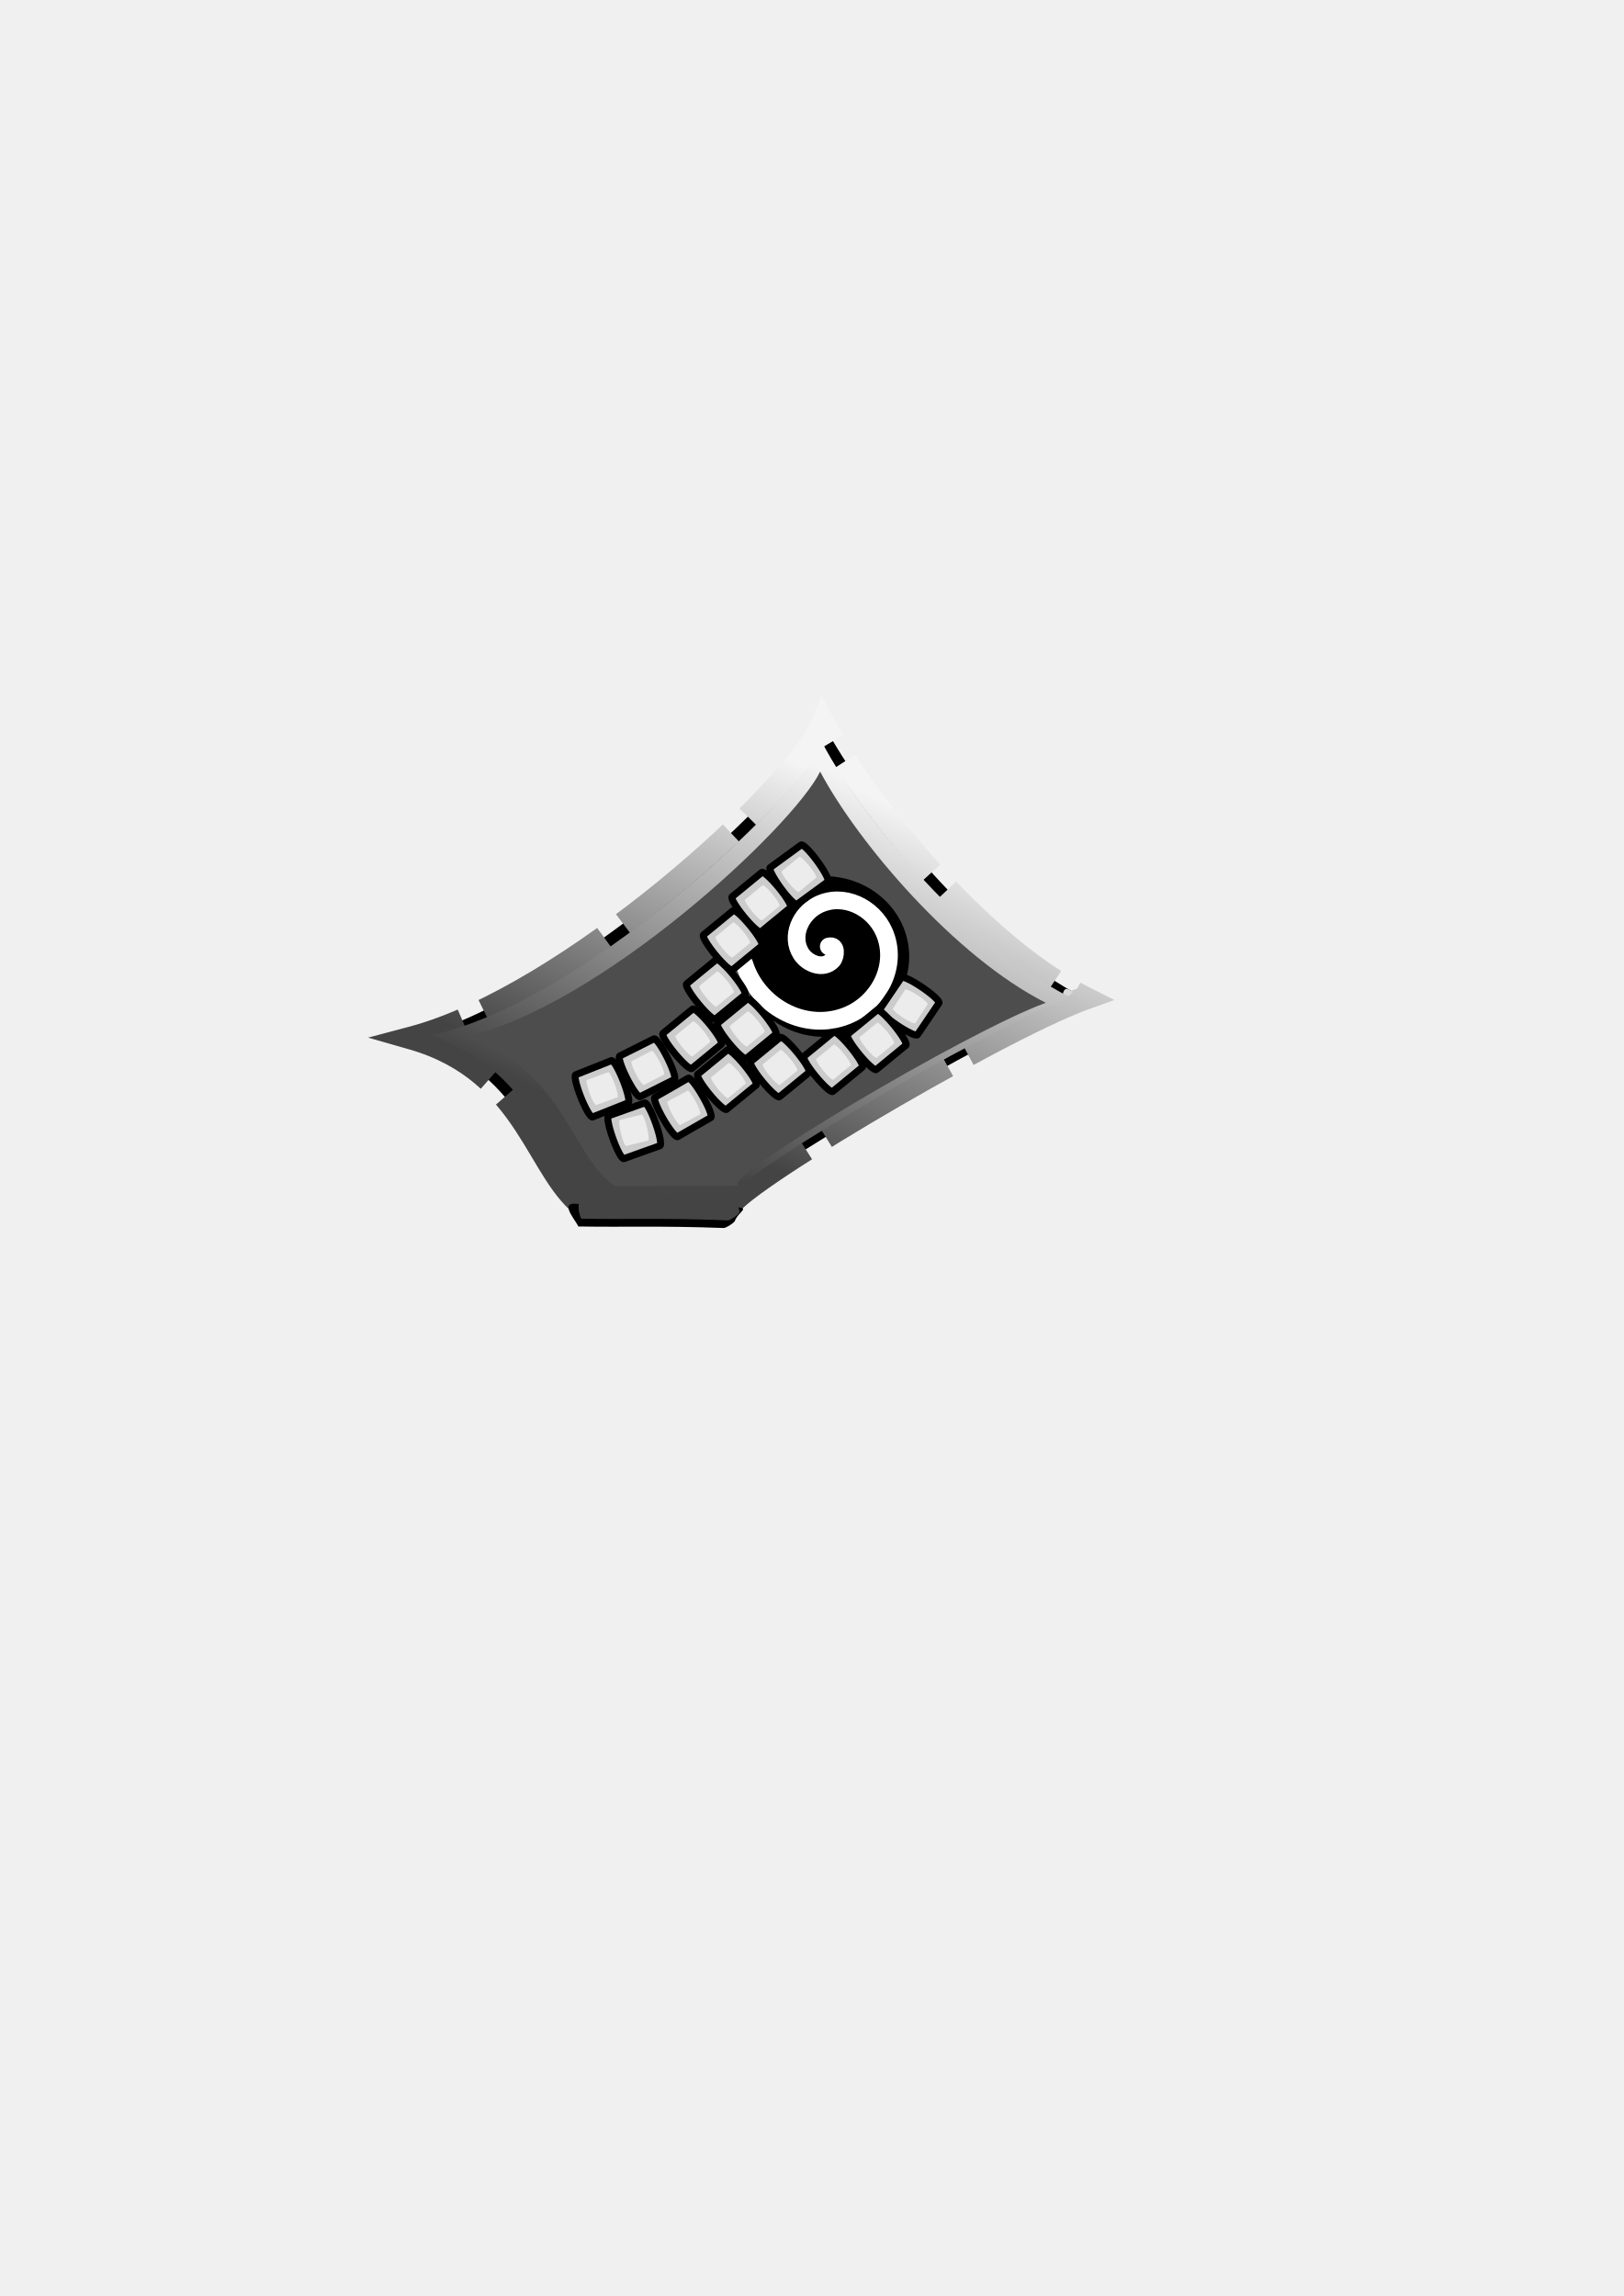
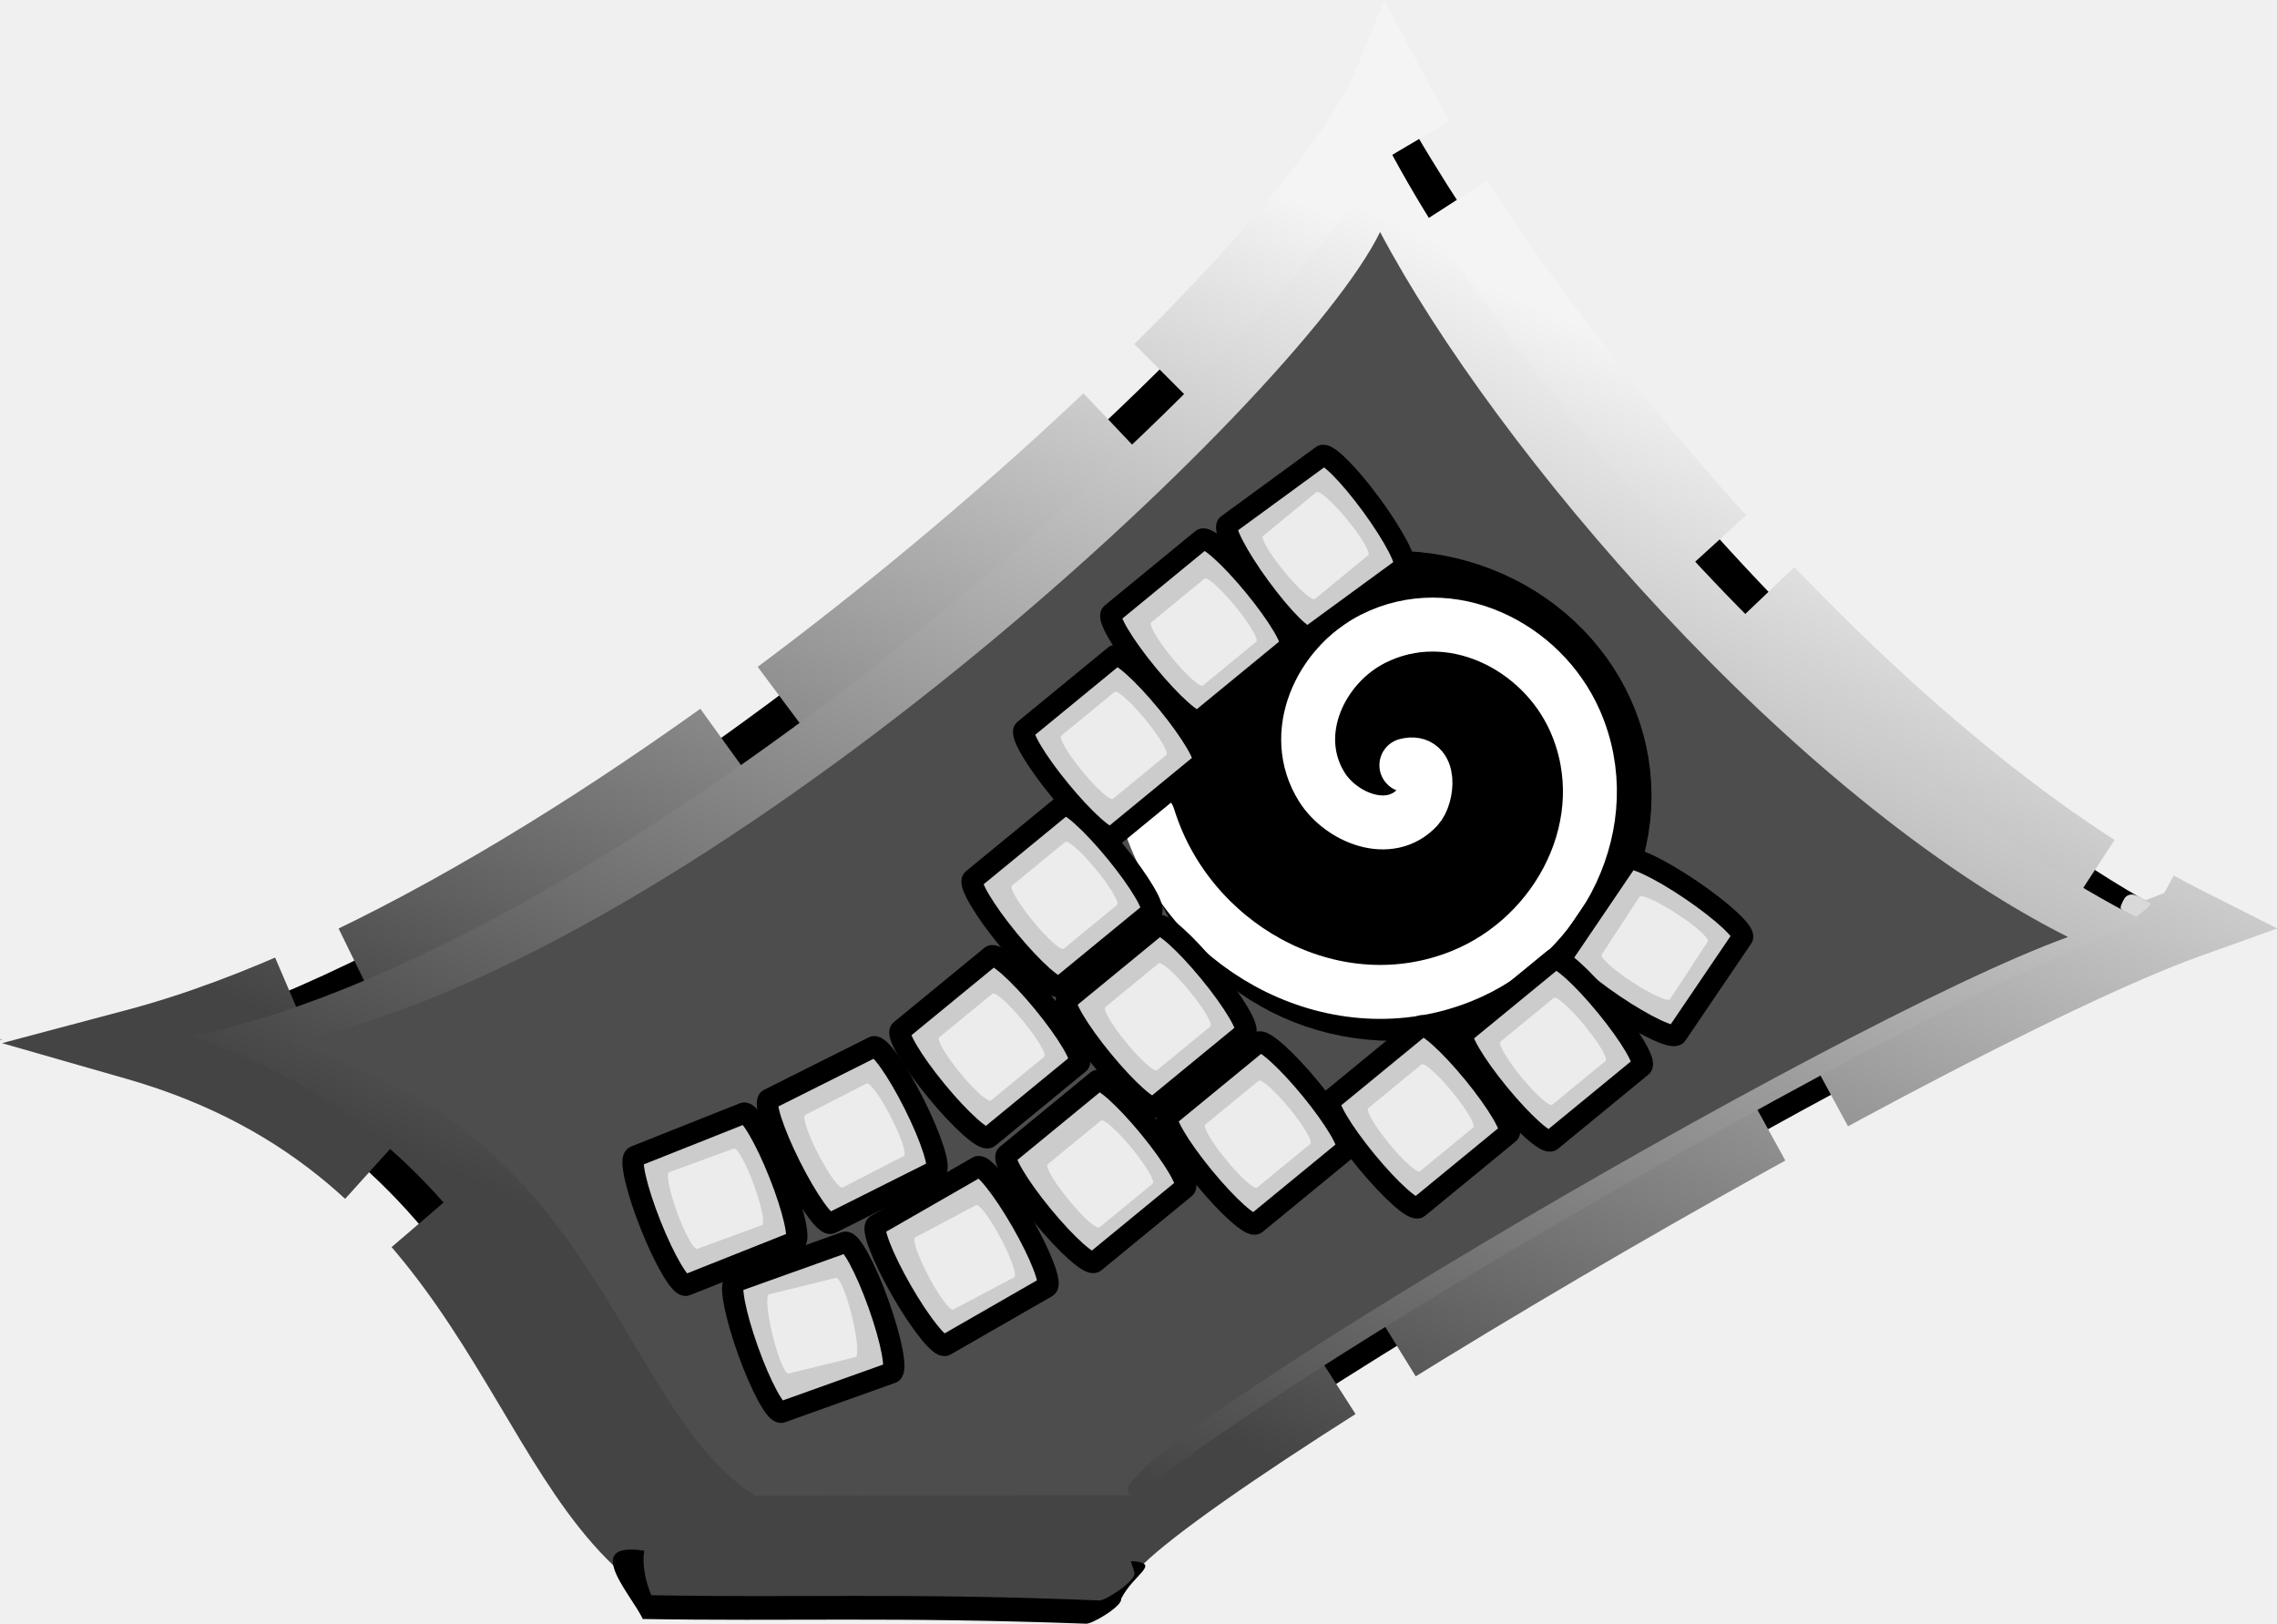
- <svg xmlns="http://www.w3.org/2000/svg" xmlns:xlink="http://www.w3.org/1999/xlink" width="210mm" height="297mm" id="svg20632" version="1.1">
+ <svg xmlns="http://www.w3.org/2000/svg" xmlns:xlink="http://www.w3.org/1999/xlink" width="96.596mm" height="68.881mm" id="svg20632" version="1.1">
  <defs id="defs20634">
    <linearGradient xlink:href="#linearGradient6288" id="linearGradient6770" gradientUnits="userSpaceOnUse" gradientTransform="translate(-2428.467,-608.9006)" x1="-1578.846" y1="750.077" x2="-1662.808" y2="932.706" />
    <linearGradient id="linearGradient6288">
      <stop id="stop6298" offset="0" style="stop-color:#f4f4f4;stop-opacity:1;" />
      <stop style="stop-color:#444444;stop-opacity:1;" offset="1" id="stop6292" />
    </linearGradient>
    <linearGradient xlink:href="#linearGradient6288" id="linearGradient6768" gradientUnits="userSpaceOnUse" gradientTransform="translate(-2428.467,-608.9006)" x1="-1588.09" y1="749.23" x2="-1664.673" y2="918.881" />
-     <linearGradient xlink:href="#linearGradient6288" id="linearGradient4294" gradientUnits="userSpaceOnUse" gradientTransform="matrix(0.9999724,-7.4244406e-3,7.4244406e-3,0.9999724,1984.643,-382.4945)" x1="-1578.846" y1="750.077" x2="-1662.808" y2="932.706" />
-     <linearGradient xlink:href="#linearGradient6288" id="linearGradient4297" gradientUnits="userSpaceOnUse" gradientTransform="matrix(0.9999724,-7.4244406e-3,7.4244406e-3,0.9999724,1984.643,-382.4945)" x1="-1588.09" y1="749.23" x2="-1664.673" y2="918.881" />
+     <linearGradient xlink:href="#linearGradient6288" id="linearGradient4294" gradientUnits="userSpaceOnUse" gradientTransform="rotate(-0.425393,-50523.875,-267499.92)" x1="-1578.846" y1="750.077" x2="-1662.808" y2="932.706" />
+     <linearGradient xlink:href="#linearGradient6288" id="linearGradient4297" gradientUnits="userSpaceOnUse" gradientTransform="rotate(-0.425393,-50523.875,-267499.92)" x1="-1588.09" y1="749.23" x2="-1664.673" y2="918.881" />
    <linearGradient xlink:href="#linearGradient6288" id="linearGradient4353" gradientUnits="userSpaceOnUse" x1="522.185" y1="492.167" x2="221.559" y2="510.249" />
  </defs>
-   <g id="layer1">
+   <g id="layer1" transform="translate(-179.632,-340.0411)">
    <g id="g2491">
      <g id="g4307">
        <path style="fill:#000000;fill-opacity:1;fill-rule:evenodd;stroke:url(#linearGradient4297);stroke-width:11.486;stroke-linecap:butt;stroke-linejoin:miter;stroke-miterlimit:4;stroke-dasharray:68.916, 11.486;stroke-dashoffset:0;stroke-opacity:1;marker-start:none" d="m 287.543,591.295 c -25.222,-16.041 -28.291,-67.253 -86.011,-83.794 76.243,-20.256 187.397,-121.226 200.73,-153.919 21.183,40.018 76.766,108.59 127.986,134.427 -43.247,15.524 -186.549,100.458 -172.967,103.18" id="path6726" />
        <path style="fill:none;fill-rule:evenodd;stroke:#808080;stroke-width:0.1;stroke-linecap:butt;stroke-linejoin:miter;stroke-miterlimit:4;stroke-dasharray:none;stroke-opacity:1" d="m 179.633,506.695 c 0.049,6.9e-4 0.171,0.002 0.254,0.004 0.015,2.1e-4 0.029,4.1e-4 0.044,6.2e-4" id="path7897" />
        <path style="fill:url(#linearGradient4294);fill-opacity:1;fill-rule:evenodd;stroke:none;stroke-width:11.486;stroke-linecap:butt;stroke-linejoin:miter;stroke-miterlimit:4;stroke-dasharray:68.914, 11.486;stroke-dashoffset:0;stroke-opacity:1;marker-start:none" d="m 290.854,586.804 c -24.006,-15.267 -26.638,-62.356 -80.489,-80.593 72.549,-15.193 177.45,-113.068 191.825,-142.6 20.162,38.089 72.292,99.457 121.043,124.048 -41.162,14.776 -177.556,95.615 -164.628,98.206" id="path6728" />
        <path style="fill:#4d4d4d;fill-opacity:1;fill-rule:evenodd;stroke:none;stroke-width:11.486;stroke-linecap:butt;stroke-linejoin:miter;stroke-miterlimit:4;stroke-dasharray:68.914, 11.486;stroke-dashoffset:0;stroke-opacity:1;marker-start:none" d="m 300.71,579.86 c -21.875,-13.913 -24.537,-58.33 -74.599,-72.676 66.111,-13.844 161.701,-103.033 174.801,-129.945 18.373,34.708 65.877,90.63 110.301,113.039 -37.509,13.464 -161.798,87.129 -150.018,89.49" id="path6730" />
        <ellipse style="fill:#000000;stroke:#000000;stroke-width:18;stroke-linecap:square;paint-order:markers stroke fill" id="path1638" cx="403" cy="467.639" rx="32.432" ry="30.283" />
        <path style="fill:none;fill-rule:evenodd;stroke:#ffffff;stroke-width:7.5;stroke-linecap:round;stroke-linejoin:miter;stroke-miterlimit:4;stroke-dasharray:none;stroke-opacity:1" id="path6732" d="m -1841.792,591.638 c 3.628,0.36 1.305,5.069 -0.599,6.031 -5.158,2.607 -10.439,-2.408 -11.463,-7.228 -1.831,-8.622 5.719,-15.995 13.857,-16.895 11.942,-1.321 21.653,9.054 22.327,20.486 0.899,15.237 -12.393,27.351 -27.115,27.759 -18.526,0.514 -33.069,-15.734 -33.192,-33.744 -0,-0.705 0.011,-1.411 0.047,-2.115" transform="matrix(1.081431,-0.4011848,0.4011848,1.081431,2159.544,-915.9844)" />
        <g id="g6734" transform="matrix(0.9060636,0.3613978,-0.3613978,0.9060636,2150.533,295.019)" style="fill:#e6e6e6">
          <rect transform="matrix(-0.8757396,-0.4827838,-0.4829096,0.8756702,0,0)" ry="1.767" rx="18.522" y="1537.923" x="959.762" height="22.774" width="22.778" id="rect6736" style="opacity:1;fill:#cccccc;fill-opacity:1;stroke:#000000;stroke-width:3.5;stroke-miterlimit:4;stroke-dasharray:none;stroke-dashoffset:0;stroke-opacity:1" />
          <rect transform="matrix(-0.9767069,-0.2145779,-0.2147181,0.9766761,0,0)" ry="1.767" rx="18.522" y="1137.089" x="1322.746" height="22.774" width="22.778" id="rect6738" style="opacity:1;fill:#cccccc;fill-opacity:1;stroke:#000000;stroke-width:3.5;stroke-miterlimit:4;stroke-dasharray:none;stroke-dashoffset:0;stroke-opacity:1" />
          <rect transform="matrix(-0.8757396,-0.4827838,-0.4829096,0.8756702,0,0)" ry="1.767" rx="18.522" y="1515.588" x="944.866" height="22.774" width="22.778" id="rect6740" style="opacity:1;fill:#cccccc;fill-opacity:1;stroke:#000000;stroke-width:3.5;stroke-miterlimit:4;stroke-dasharray:none;stroke-dashoffset:0;stroke-opacity:1" />
          <rect transform="matrix(-0.8757396,-0.4827838,-0.4829096,0.8756702,0,0)" ry="1.767" rx="18.522" y="1538.586" x="985.132" height="22.774" width="22.778" id="rect6742" style="opacity:1;fill:#cccccc;fill-opacity:1;stroke:#000000;stroke-width:3.5;stroke-miterlimit:4;stroke-dasharray:none;stroke-dashoffset:0;stroke-opacity:1" />
          <rect transform="matrix(-0.8757396,-0.4827838,-0.4829096,0.8756702,0,0)" ry="1.767" rx="18.522" y="1491.742" x="939.518" height="22.774" width="22.778" id="rect6744" style="opacity:1;fill:#cccccc;fill-opacity:1;stroke:#000000;stroke-width:3.5;stroke-miterlimit:4;stroke-dasharray:none;stroke-dashoffset:0;stroke-opacity:1" />
          <rect transform="matrix(-0.8757396,-0.4827838,-0.4829096,0.8756702,0,0)" ry="1.767" rx="18.522" y="1537.97" x="1010.241" height="22.774" width="22.778" id="rect6746" style="opacity:1;fill:#cccccc;fill-opacity:1;stroke:#000000;stroke-width:3.5;stroke-miterlimit:4;stroke-dasharray:none;stroke-dashoffset:0;stroke-opacity:1" />
          <rect transform="matrix(-0.8757396,-0.4827838,-0.4829096,0.8756702,0,0)" ry="1.767" rx="18.522" y="1515.828" x="1023.853" height="22.774" width="22.778" id="rect6748" style="opacity:1;fill:#cccccc;fill-opacity:1;stroke:#000000;stroke-width:3.5;stroke-miterlimit:4;stroke-dasharray:none;stroke-dashoffset:0;stroke-opacity:1" />
          <rect transform="matrix(-0.8757396,-0.4827838,-0.4829096,0.8756702,0,0)" ry="1.767" rx="18.522" y="1492.63" x="1029.535" height="22.774" width="22.778" id="rect6750" style="opacity:1;fill:#cccccc;fill-opacity:1;stroke:#000000;stroke-width:3.5;stroke-miterlimit:4;stroke-dasharray:none;stroke-dashoffset:0;stroke-opacity:1" />
          <rect transform="matrix(-0.847359,-0.5310204,-0.5311422,0.8472827,0,0)" ry="1.767" rx="18.522" y="1525.127" x="943.736" height="22.774" width="22.778" id="rect6752" style="opacity:1;fill:#cccccc;fill-opacity:1;stroke:#000000;stroke-width:3.5;stroke-miterlimit:4;stroke-dasharray:none;stroke-dashoffset:0;stroke-opacity:1" />
          <rect transform="matrix(-0.8757396,-0.4827838,-0.4829096,0.8756702,0,0)" ry="1.767" rx="18.522" y="1562.879" x="998.591" height="22.774" width="22.778" id="rect6754" style="opacity:1;fill:#cccccc;fill-opacity:1;stroke:#000000;stroke-width:3.5;stroke-miterlimit:4;stroke-dasharray:none;stroke-dashoffset:0;stroke-opacity:1" />
          <rect transform="matrix(-0.8757396,-0.4827838,-0.4829096,0.8756702,0,0)" ry="1.767" rx="18.522" y="1562.423" x="971.699" height="22.774" width="22.778" id="rect6756" style="opacity:1;fill:#cccccc;fill-opacity:1;stroke:#000000;stroke-width:3.5;stroke-miterlimit:4;stroke-dasharray:none;stroke-dashoffset:0;stroke-opacity:1" />
          <rect transform="matrix(-0.7839127,-0.620871,-0.6209837,0.7838235,0,0)" ry="1.767" rx="18.522" y="1729.342" x="697.002" height="22.774" width="22.778" id="rect6758" style="opacity:1;fill:#cccccc;fill-opacity:1;stroke:#000000;stroke-width:3.5;stroke-miterlimit:4;stroke-dasharray:none;stroke-dashoffset:0;stroke-opacity:1" />
          <rect transform="matrix(-0.7474145,-0.664358,-0.6644652,0.7473192,0,0)" ry="1.767" rx="18.522" y="1773.909" x="622.893" height="22.774" width="22.778" id="rect6760" style="opacity:1;fill:#cccccc;fill-opacity:1;stroke:#000000;stroke-width:3.5;stroke-miterlimit:4;stroke-dasharray:none;stroke-dashoffset:0;stroke-opacity:1" />
          <rect transform="matrix(-0.6616868,-0.7497803,-0.7498753,0.6615792,0,0)" ry="1.767" rx="18.522" y="1854.163" x="374.984" height="22.774" width="22.778" id="rect6762" style="opacity:1;fill:#cccccc;fill-opacity:1;stroke:#000000;stroke-width:3.5;stroke-miterlimit:4;stroke-dasharray:none;stroke-dashoffset:0;stroke-opacity:1" />
          <rect transform="matrix(-0.6874343,-0.7262466,-0.7263451,0.6873302,0,0)" ry="1.767" rx="18.522" y="1846.784" x="465.344" height="22.774" width="22.778" id="rect6764" style="opacity:1;fill:#cccccc;fill-opacity:1;stroke:#000000;stroke-width:3.5;stroke-miterlimit:4;stroke-dasharray:none;stroke-dashoffset:0;stroke-opacity:1" />
        </g>
        <path style="fill:#000000;fill-opacity:1;fill-rule:evenodd;stroke:none;stroke-width:1px;stroke-linecap:butt;stroke-linejoin:miter;stroke-opacity:1" d="m 282.687,599.618 c 23.445,0.403 39.953,-0.38 70.995,0.751 0.926,0.203 6.007,-2.875 5.696,-3.97 2.02,-4 6.387,-5.629 1.996,-6.042 -19.166,-0.785 -48.99,1.941 -74.905,-0.933 -15.516,-4.064 -5.598,6.137 -3.782,10.194 z" id="path2489" />
        <path style="fill:#444444;fill-opacity:1;fill-rule:evenodd;stroke:none;stroke-width:1px;stroke-linecap:butt;stroke-linejoin:miter;stroke-opacity:1" d="m 284.047,595.802 c 23.69,0.45 40.371,-0.424 71.737,0.837 0.936,0.227 6.07,-3.203 5.756,-4.423 -2.506,-7.938 -1.756,-6.132 -5.056,-6.313 -19.366,-0.874 -42.429,1.744 -68.615,-1.458 -6.205,0.626 -5.657,6.837 -3.822,11.357 z" id="path6766" />
        <rect transform="matrix(-0.6345586,-0.7728747,-0.7729659,0.6344476,0,0)" ry="1.015" rx="10.637" y="30.372" x="-627.14" height="13.079" width="13.082" id="rect6820" style="fill:#ececec;fill-opacity:1;stroke:none;stroke-width:1.873;stroke-miterlimit:4;stroke-dasharray:none;stroke-dashoffset:0;stroke-opacity:1" />
        <rect transform="matrix(-0.6345586,-0.7728747,-0.7729659,0.6344476,0,0)" ry="1.015" rx="10.637" y="29.577" x="-602.589" height="13.079" width="13.082" id="rect6822" style="fill:#ececec;fill-opacity:1;stroke:none;stroke-width:1.873;stroke-miterlimit:4;stroke-dasharray:none;stroke-dashoffset:0;stroke-opacity:1" />
        <rect transform="matrix(-0.6345586,-0.7728747,-0.7729659,0.6344476,0,0)" ry="1.015" rx="10.637" y="8.213" x="-589.022" height="13.079" width="13.082" id="rect6824" style="fill:#ececec;fill-opacity:1;stroke:none;stroke-width:1.873;stroke-miterlimit:4;stroke-dasharray:none;stroke-dashoffset:0;stroke-opacity:1" />
        <rect transform="matrix(-0.6345586,-0.7728747,-0.7729659,0.6344476,0,0)" ry="1.015" rx="10.637" y="-14.452" x="-584.131" height="13.079" width="13.082" id="rect6826" style="fill:#ececec;fill-opacity:1;stroke:none;stroke-width:1.873;stroke-miterlimit:4;stroke-dasharray:none;stroke-dashoffset:0;stroke-opacity:1" />
        <rect transform="matrix(-0.6345586,-0.7728747,-0.7729659,0.6344476,0,0)" ry="1.015" rx="10.637" y="-37.13" x="-584.795" height="13.079" width="13.082" id="rect6828" style="fill:#ececec;fill-opacity:1;stroke:none;stroke-width:1.873;stroke-miterlimit:4;stroke-dasharray:none;stroke-dashoffset:0;stroke-opacity:1" />
        <rect transform="matrix(-0.8373556,-0.5466586,-0.5467789,0.837277,0,0)" ry="1.015" rx="10.637" y="162.24" x="-648.126" height="13.079" width="13.082" id="rect6830" style="fill:#ececec;fill-opacity:1;stroke:none;stroke-width:1.873;stroke-miterlimit:4;stroke-dasharray:none;stroke-dashoffset:0;stroke-opacity:1" />
        <rect transform="matrix(-0.6345586,-0.7728747,-0.7729659,0.6344476,0,0)" ry="1.015" rx="10.637" y="-15.085" x="-671.619" height="13.079" width="13.082" id="rect6832" style="fill:#ececec;fill-opacity:1;stroke:none;stroke-width:1.873;stroke-miterlimit:4;stroke-dasharray:none;stroke-dashoffset:0;stroke-opacity:1" />
        <rect transform="matrix(-0.6345586,-0.7728747,-0.7729659,0.6344476,0,0)" ry="1.015" rx="10.637" y="8.074" x="-666.409" height="13.079" width="13.082" id="rect6834" style="fill:#ececec;fill-opacity:1;stroke:none;stroke-width:1.873;stroke-miterlimit:4;stroke-dasharray:none;stroke-dashoffset:0;stroke-opacity:1" />
        <rect transform="matrix(-0.6345586,-0.7728747,-0.7729659,0.6344476,0,0)" ry="1.015" rx="10.637" y="29.921" x="-651.863" height="13.079" width="13.082" id="rect6836" style="fill:#ececec;fill-opacity:1;stroke:none;stroke-width:1.873;stroke-miterlimit:4;stroke-dasharray:none;stroke-dashoffset:0;stroke-opacity:1" />
        <rect transform="matrix(-0.6345586,-0.7728747,-0.7729659,0.6344476,0,0)" ry="1.015" rx="10.637" y="54.043" x="-613.993" height="13.079" width="13.082" id="rect6838" style="fill:#ececec;fill-opacity:1;stroke:none;stroke-width:1.873;stroke-miterlimit:4;stroke-dasharray:none;stroke-dashoffset:0;stroke-opacity:1" />
        <rect transform="matrix(-0.6345586,-0.7728747,-0.7729659,0.6344476,0,0)" ry="1.015" rx="10.637" y="53.511" x="-640.759" height="13.079" width="13.082" id="rect6840" style="fill:#ececec;fill-opacity:1;stroke:none;stroke-width:1.873;stroke-miterlimit:4;stroke-dasharray:none;stroke-dashoffset:0;stroke-opacity:1" />
        <rect transform="matrix(-0.4577609,-0.8890753,-0.8891411,0.4576332,0,0)" ry="1.015" rx="10.637" y="-49.067" x="-615.666" height="13.079" width="13.082" id="rect6842" style="fill:#ececec;fill-opacity:1;stroke:none;stroke-width:1.873;stroke-miterlimit:4;stroke-dasharray:none;stroke-dashoffset:0;stroke-opacity:1" />
        <rect transform="matrix(-0.4681376,-0.8836556,-0.8837228,0.4680106,0,0)" ry="1.015" rx="10.637" y="-48.391" x="-641.654" height="13.079" width="13.082" id="rect6844" style="fill:#ececec;fill-opacity:1;stroke:none;stroke-width:1.873;stroke-miterlimit:4;stroke-dasharray:none;stroke-dashoffset:0;stroke-opacity:1" />
        <rect transform="matrix(-0.2392959,-0.9709467,-0.970981,0.2391565,0,0)" ry="1.015" rx="10.637" y="-175.17" x="-617.206" height="13.079" width="13.082" id="rect6846" style="fill:#ececec;fill-opacity:1;stroke:none;stroke-width:1.873;stroke-miterlimit:4;stroke-dasharray:none;stroke-dashoffset:0;stroke-opacity:1" />
        <rect transform="matrix(-0.3440762,-0.9389417,-0.9389911,0.3439413,0,0)" ry="1.015" rx="10.637" y="-99.796" x="-607.543" height="13.079" width="13.082" id="rect6848" style="fill:#ececec;fill-opacity:1;stroke:none;stroke-width:1.873;stroke-miterlimit:4;stroke-dasharray:none;stroke-dashoffset:0;stroke-opacity:1" />
        <path style="fill:#d9d9d9;fill-opacity:1;fill-rule:evenodd;stroke:none;stroke-width:1px;stroke-linecap:butt;stroke-linejoin:miter;stroke-opacity:1" d="m 524.518,484.993 c -0.357,0.471 -1.528,1.433 -2.328,2.068 -0.868,-0.482 -1.634,-0.826 -2.402,-1.203 -0.402,-0.198 0.169,-1.186 0.331,-1.516 0.263,-0.537 0.641,-0.884 1.458,-0.89 1.244,0.271 1.831,0.91 2.941,1.541 z" id="path6850" />
      </g>
    </g>
  </g>
</svg>
